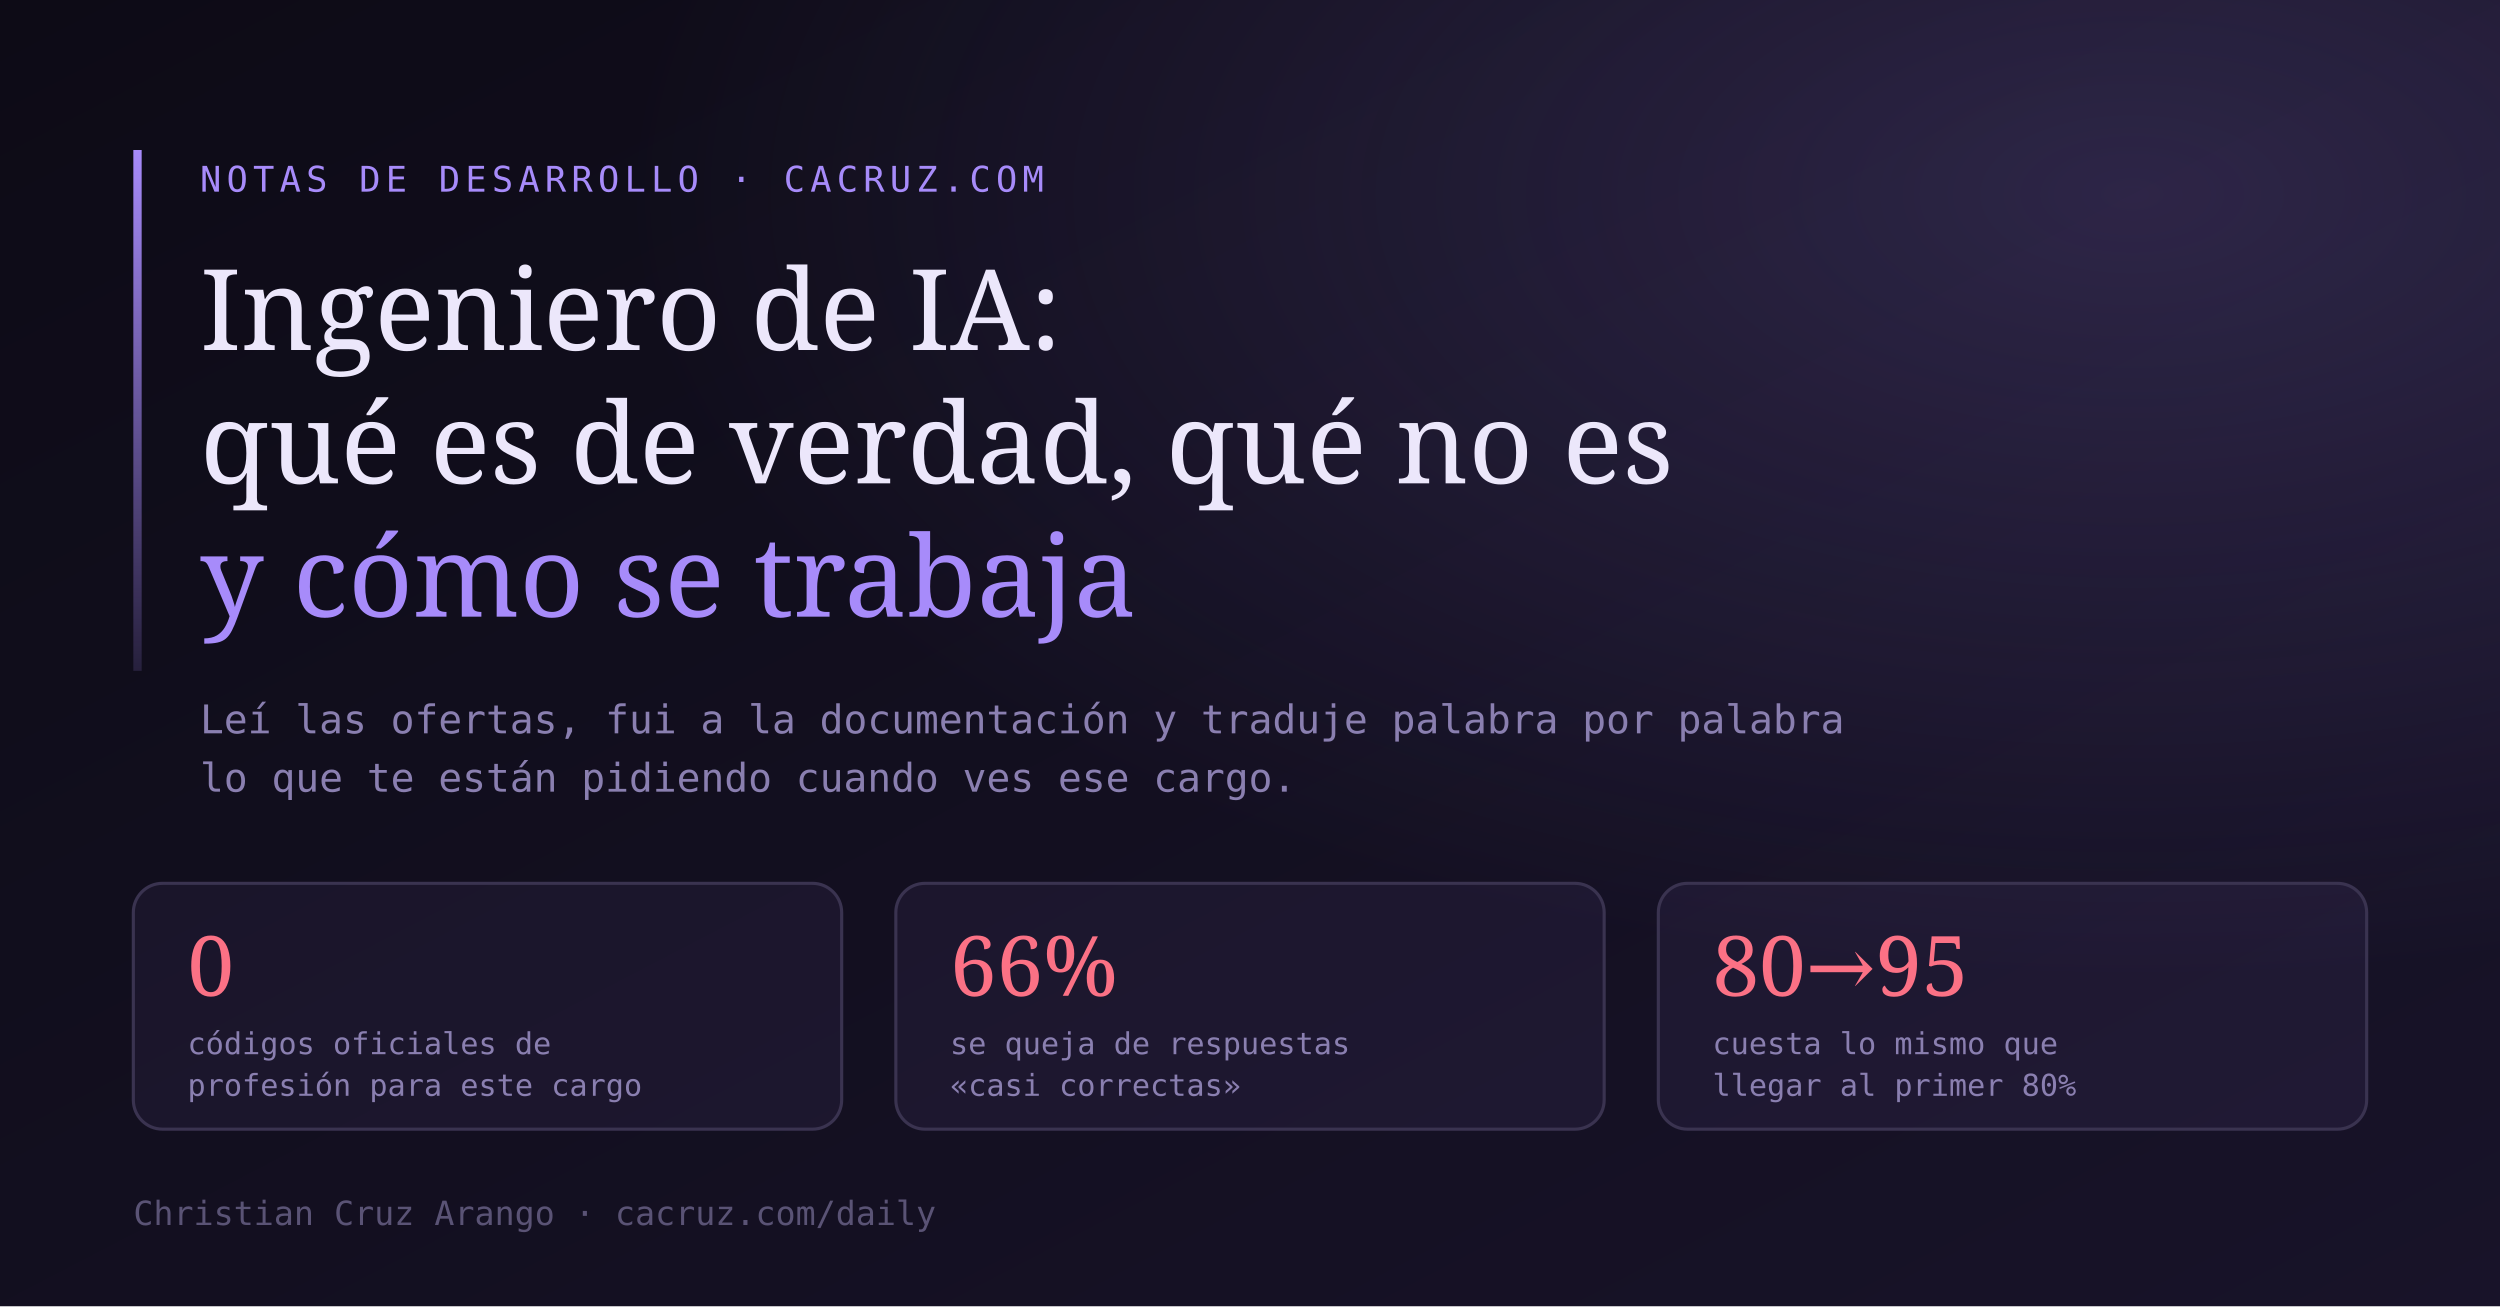
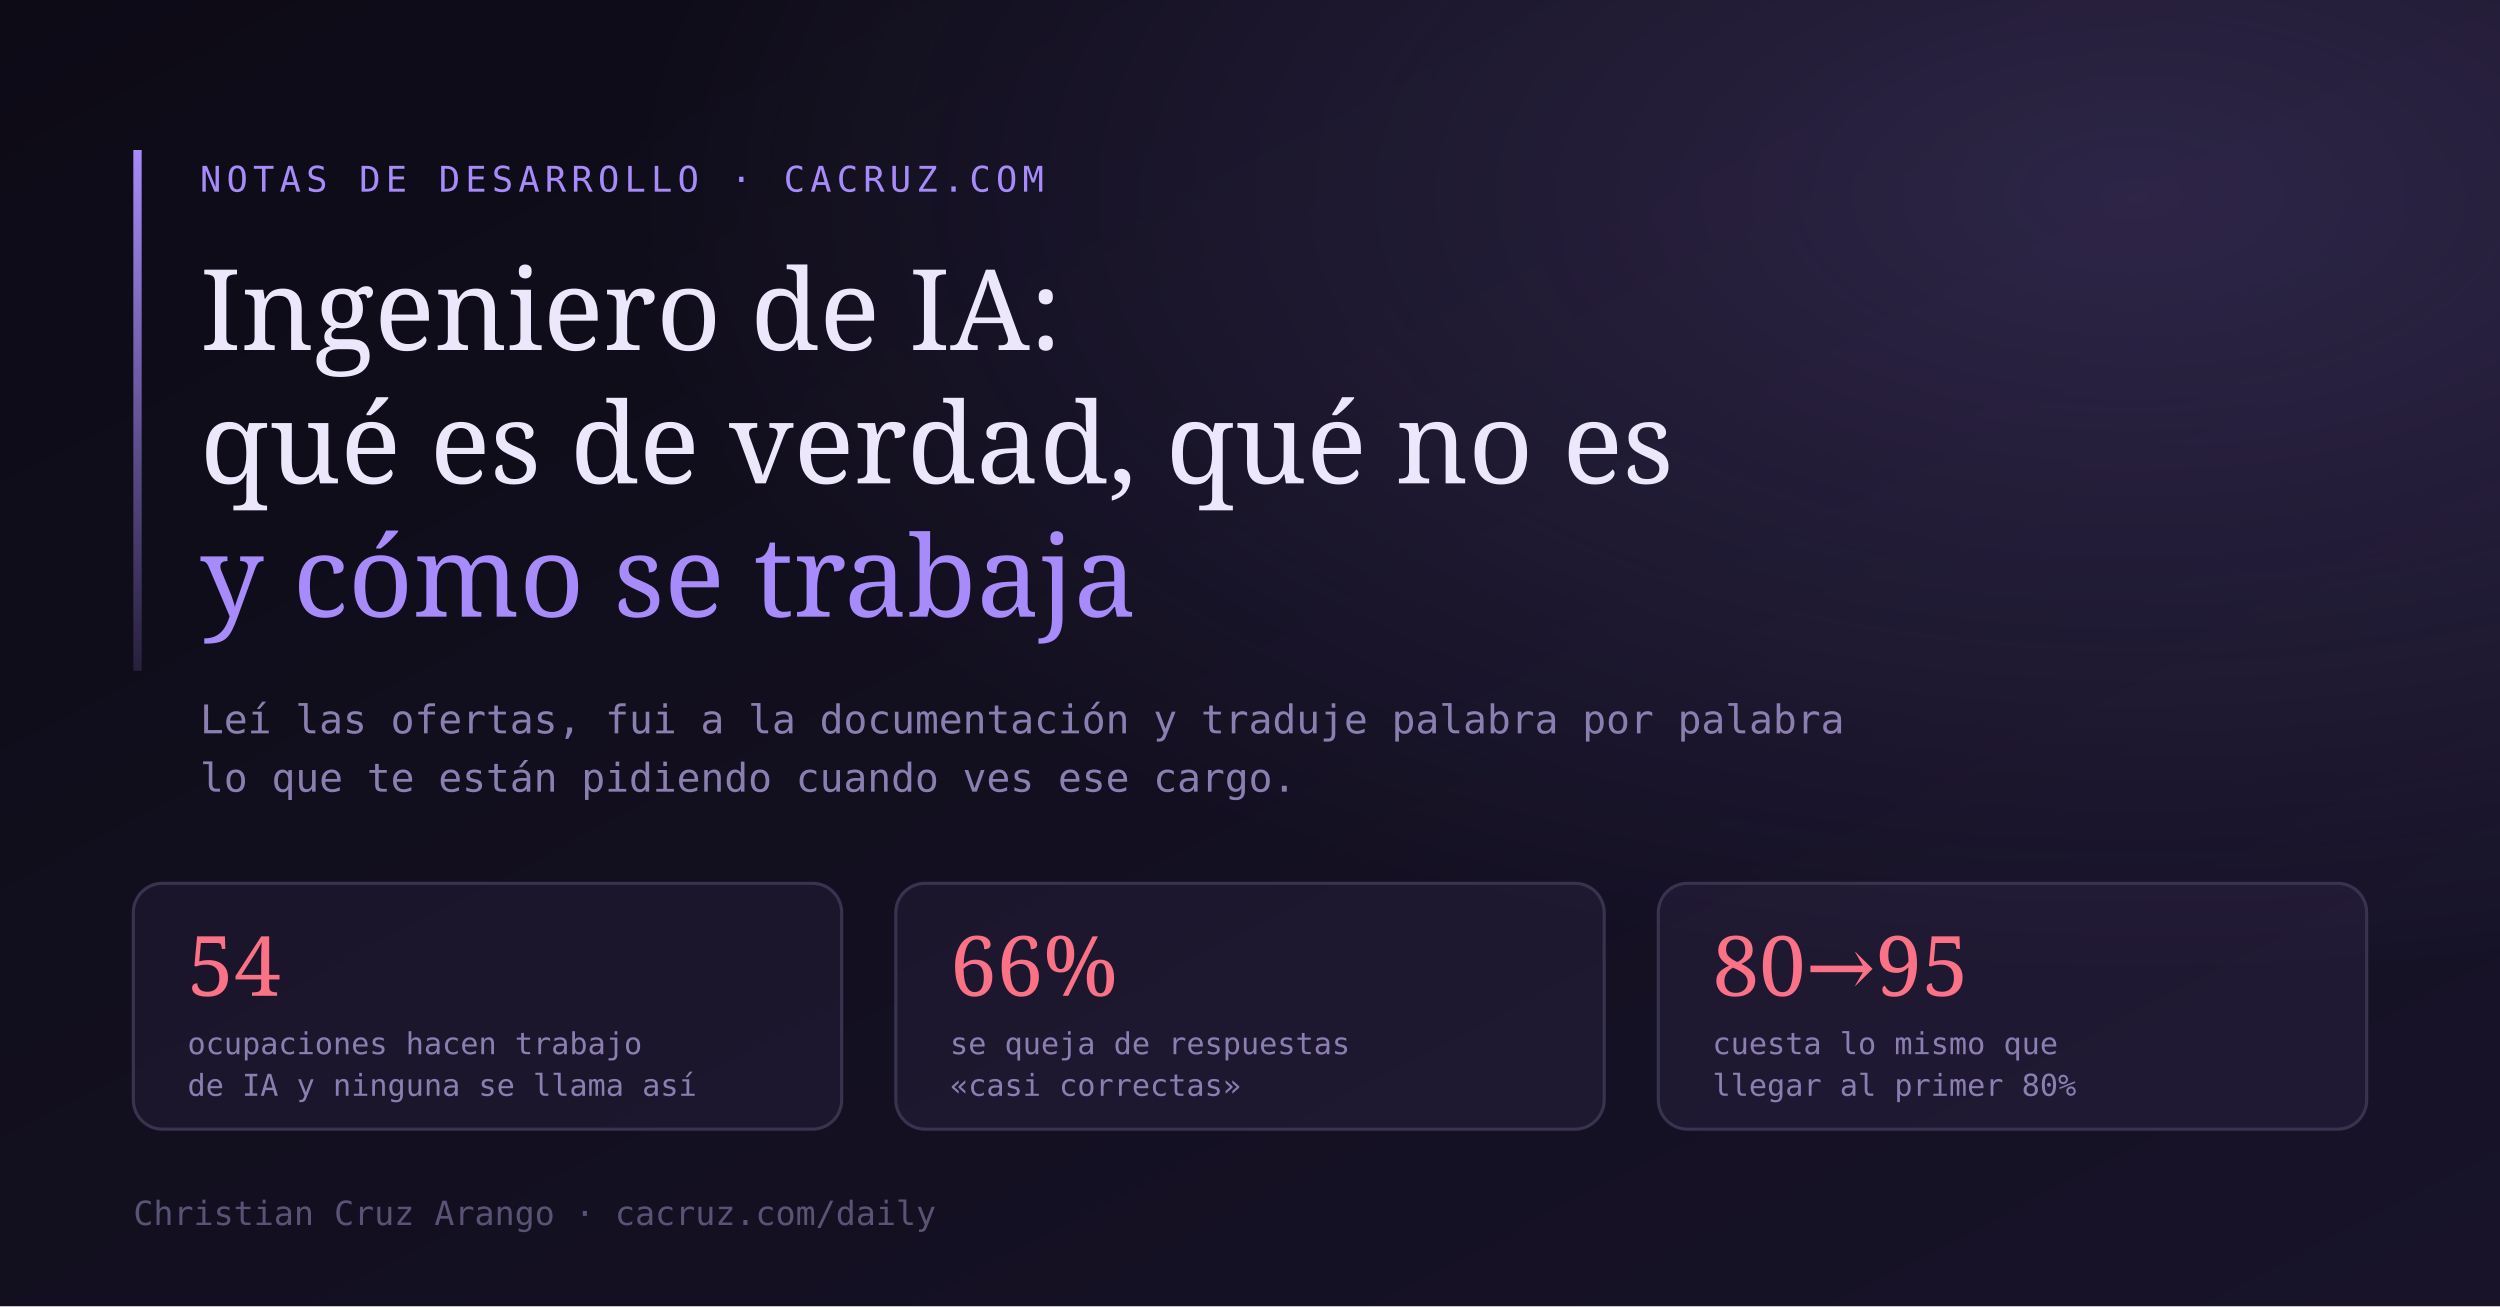
<svg xmlns="http://www.w3.org/2000/svg" width="1200" height="627" viewBox="0 0 1200 627" role="img" aria-label="Ingeniero de IA: qué es de verdad, qué no es y cómo se trabaja">
  <defs>
    <linearGradient id="bg" x1="0" y1="0" x2="1" y2="1">
      <stop offset="0" stop-color="#0d0b16" />
      <stop offset="1" stop-color="#181329" />
    </linearGradient>
    <linearGradient id="rule" x1="0" y1="0" x2="0" y2="1">
      <stop offset="0" stop-color="#a78bfa" />
      <stop offset="1" stop-color="#a78bfa" stop-opacity=".15" />
    </linearGradient>
    <radialGradient id="glow" cx="0.85" cy="0.15" r="0.6">
      <stop offset="0" stop-color="#a78bfa" stop-opacity=".18" />
      <stop offset="1" stop-color="#a78bfa" stop-opacity="0" />
    </radialGradient>
  </defs>
  <rect width="1200" height="627" fill="url(#bg)" />
  <rect width="1200" height="627" fill="url(#glow)" />
  <rect x="64" y="72" width="4" height="250" fill="url(#rule)" />
  <text x="96" y="92" font-family="Consolas, ui-monospace, monospace" font-size="17" letter-spacing="2.5" fill="#a78bfa">NOTAS DE DESARROLLO · CACRUZ.COM</text>
  <text x="96" y="168" font-family="Georgia, serif" font-size="54" fill="#ece7fb">Ingeniero de IA:</text>
  <text x="96" y="232" font-family="Georgia, serif" font-size="54" fill="#ece7fb">qué es de verdad, qué no es</text>
  <text x="96" y="296" font-family="Georgia, serif" font-size="54" fill="#a78bfa">y cómo se trabaja</text>
  <text x="96" y="352" font-family="Consolas, ui-monospace, monospace" font-size="19" fill="#8a7fb0">Leí las ofertas, fui a la documentación y traduje palabra por palabra</text>
  <text x="96" y="380" font-family="Consolas, ui-monospace, monospace" font-size="19" fill="#8a7fb0">lo que te están pidiendo cuando ves ese cargo.</text>
  <g>
    <rect x="64" y="424" width="340" height="118" rx="14" fill="#a78bfa" fill-opacity=".06" stroke="#3a3350" stroke-width="1.5" />
-     <text x="90" y="478" font-family="Georgia, serif" font-size="40" fill="#fb7185">0</text>
-     <text x="90" y="506" font-family="Consolas, ui-monospace, monospace" font-size="14.5" fill="#8a7fb0">códigos oficiales de</text>
-     <text x="90" y="526" font-family="Consolas, ui-monospace, monospace" font-size="14.5" fill="#8a7fb0">profesión para este cargo</text>
+     <text x="90" y="478" font-family="Georgia, serif" font-size="40" fill="#fb7185">54</text>
+     <text x="90" y="506" font-family="Consolas, ui-monospace, monospace" font-size="14.5" fill="#8a7fb0">ocupaciones hacen trabajo</text>
+     <text x="90" y="526" font-family="Consolas, ui-monospace, monospace" font-size="14.5" fill="#8a7fb0">de IA y ninguna se llama así</text>
    <rect x="430" y="424" width="340" height="118" rx="14" fill="#a78bfa" fill-opacity=".06" stroke="#3a3350" stroke-width="1.5" />
    <text x="456" y="478" font-family="Georgia, serif" font-size="40" fill="#fb7185">66%</text>
    <text x="456" y="506" font-family="Consolas, ui-monospace, monospace" font-size="14.5" fill="#8a7fb0">se queja de respuestas</text>
    <text x="456" y="526" font-family="Consolas, ui-monospace, monospace" font-size="14.5" fill="#8a7fb0">«casi correctas»</text>
    <rect x="796" y="424" width="340" height="118" rx="14" fill="#a78bfa" fill-opacity=".06" stroke="#3a3350" stroke-width="1.5" />
    <text x="822" y="478" font-family="Georgia, serif" font-size="40" fill="#fb7185">80→95</text>
    <text x="822" y="506" font-family="Consolas, ui-monospace, monospace" font-size="14.5" fill="#8a7fb0">cuesta lo mismo que</text>
    <text x="822" y="526" font-family="Consolas, ui-monospace, monospace" font-size="14.5" fill="#8a7fb0">llegar al primer 80%</text>
  </g>
  <text x="64" y="588" font-family="Consolas, ui-monospace, monospace" font-size="16" fill="#5a5375">Christian Cruz Arango · cacruz.com/daily</text>
</svg>
